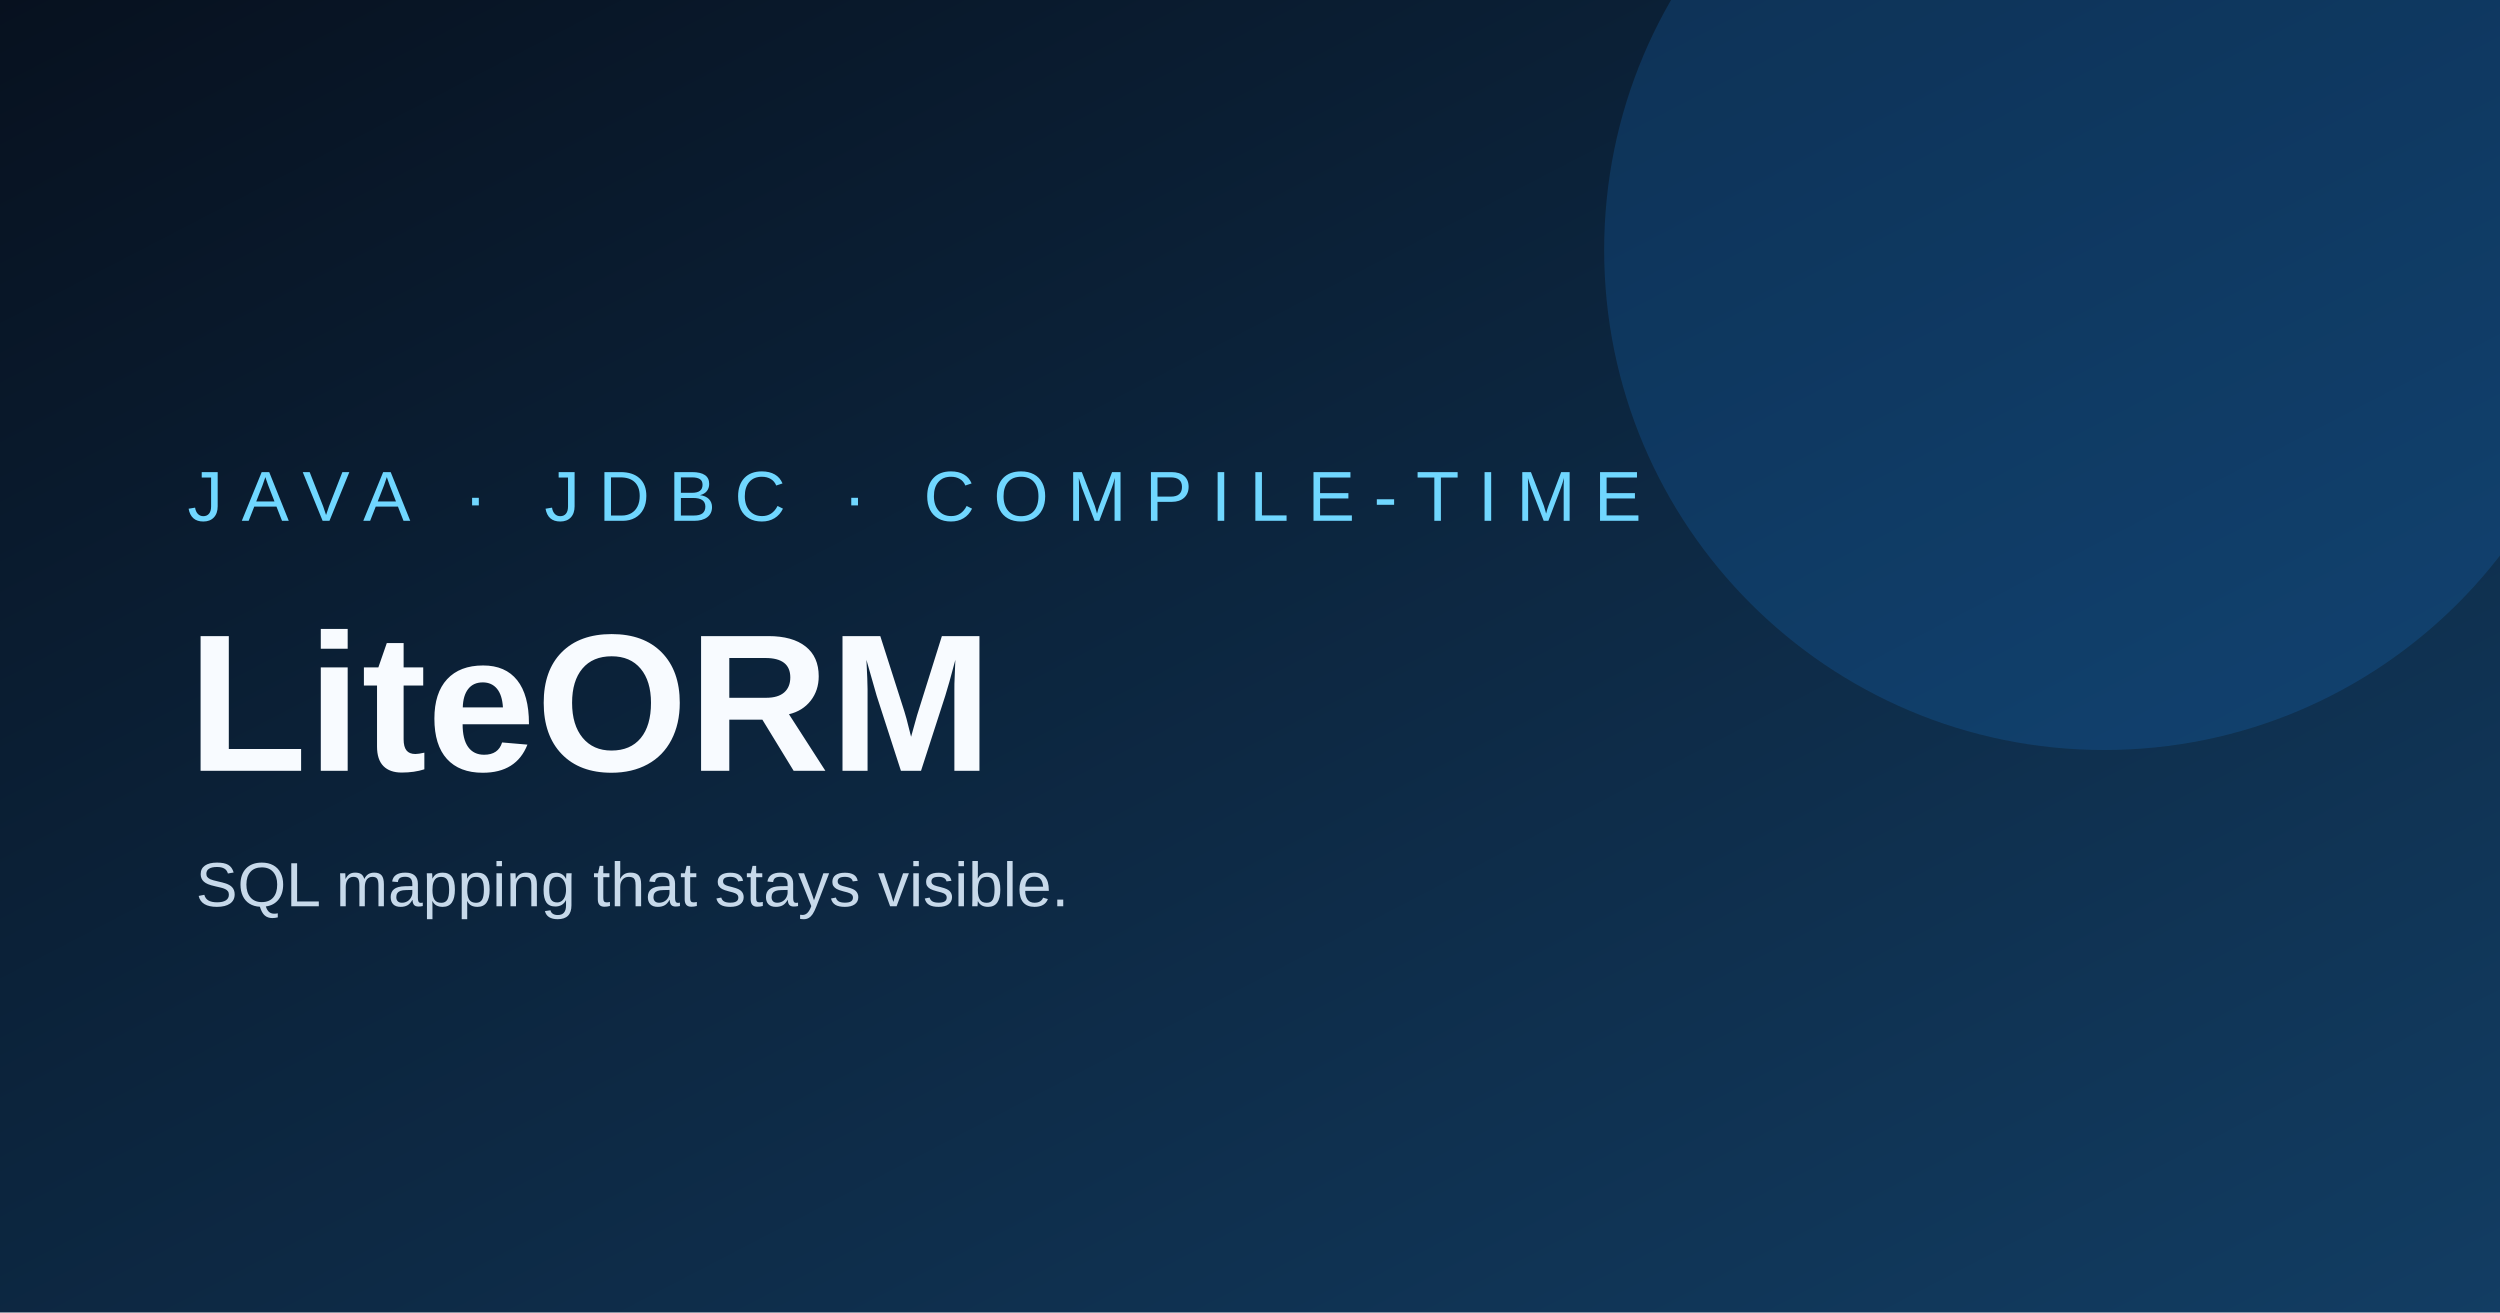
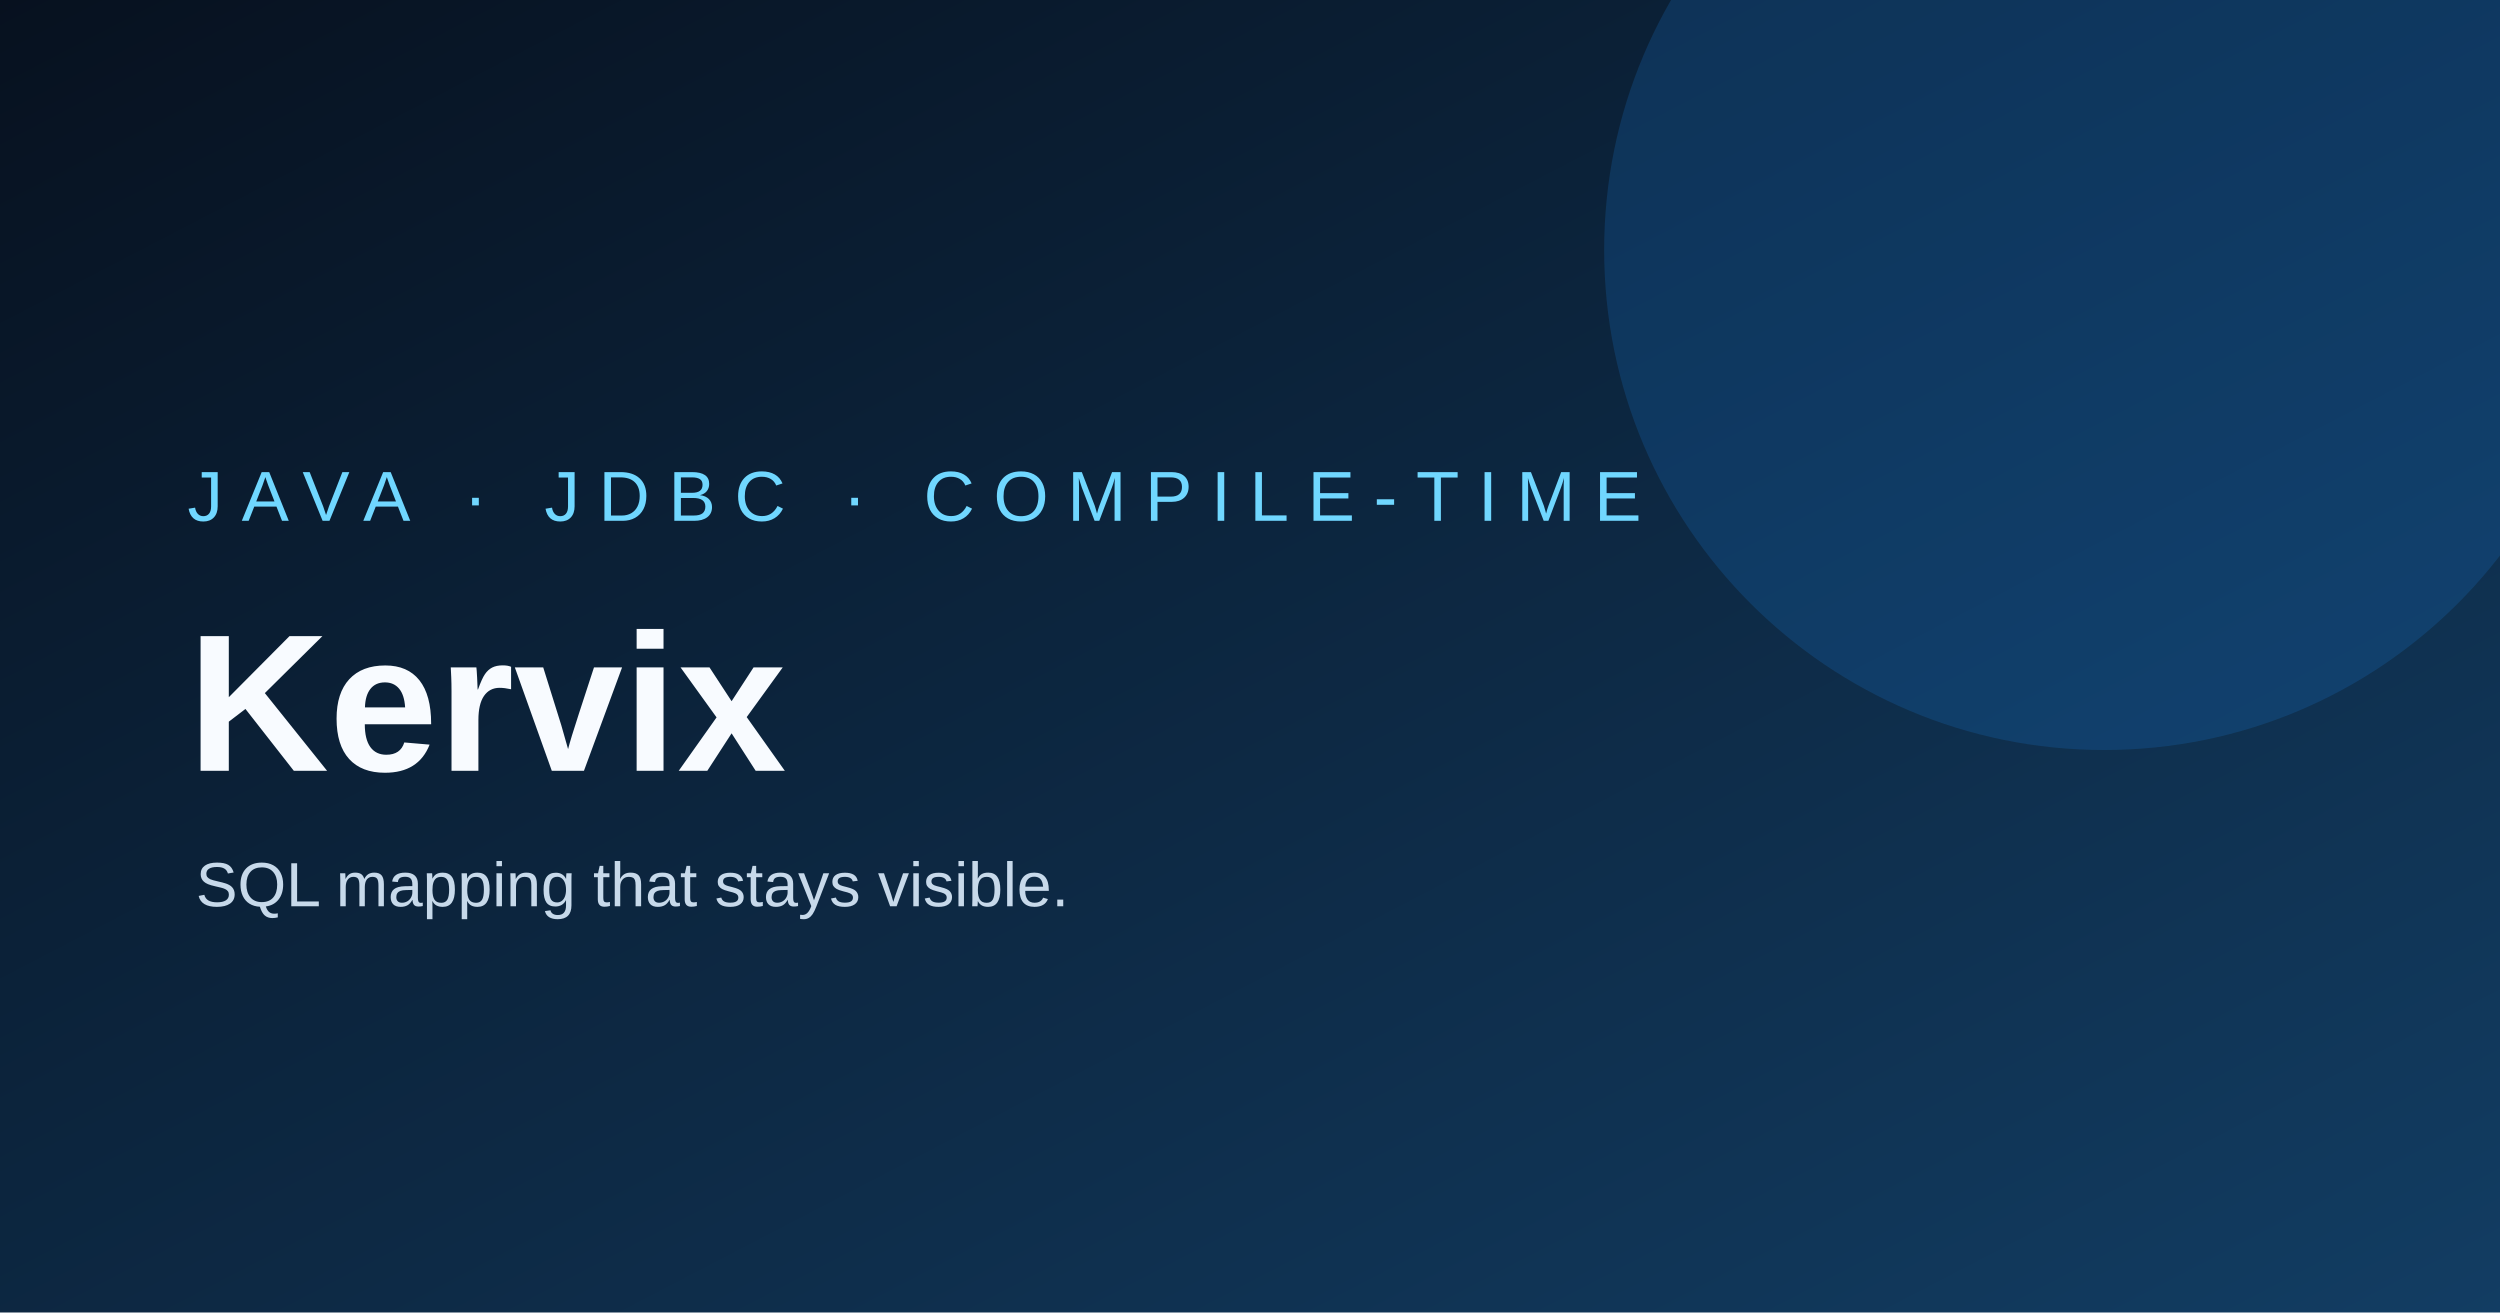
<svg xmlns="http://www.w3.org/2000/svg" width="1200" height="630" viewBox="0 0 1200 630">
  <defs>
    <linearGradient id="bg" x1="0" y1="0" x2="1" y2="1">
      <stop stop-color="#07111f" />
      <stop offset="1" stop-color="#123d63" />
    </linearGradient>
  </defs>
  <rect width="1200" height="630" fill="url(#bg)" />
  <circle cx="1010" cy="120" r="240" fill="#1878d1" opacity=".22" />
  <text x="90" y="250" fill="#70d7ff" font-family="Arial, sans-serif" font-size="34" letter-spacing="9">JAVA · JDBC · COMPILE-TIME</text>
-   <text x="90" y="370" fill="#f8fbff" font-family="Arial, sans-serif" font-size="94" font-weight="700">LiteORM</text>
+   <text x="90" y="370" fill="#f8fbff" font-family="Arial, sans-serif" font-size="94" font-weight="700">Kervix</text>
  <text x="94" y="435" fill="#c7d9ea" font-family="Arial, sans-serif" font-size="30">SQL mapping that stays visible.</text>
</svg>
